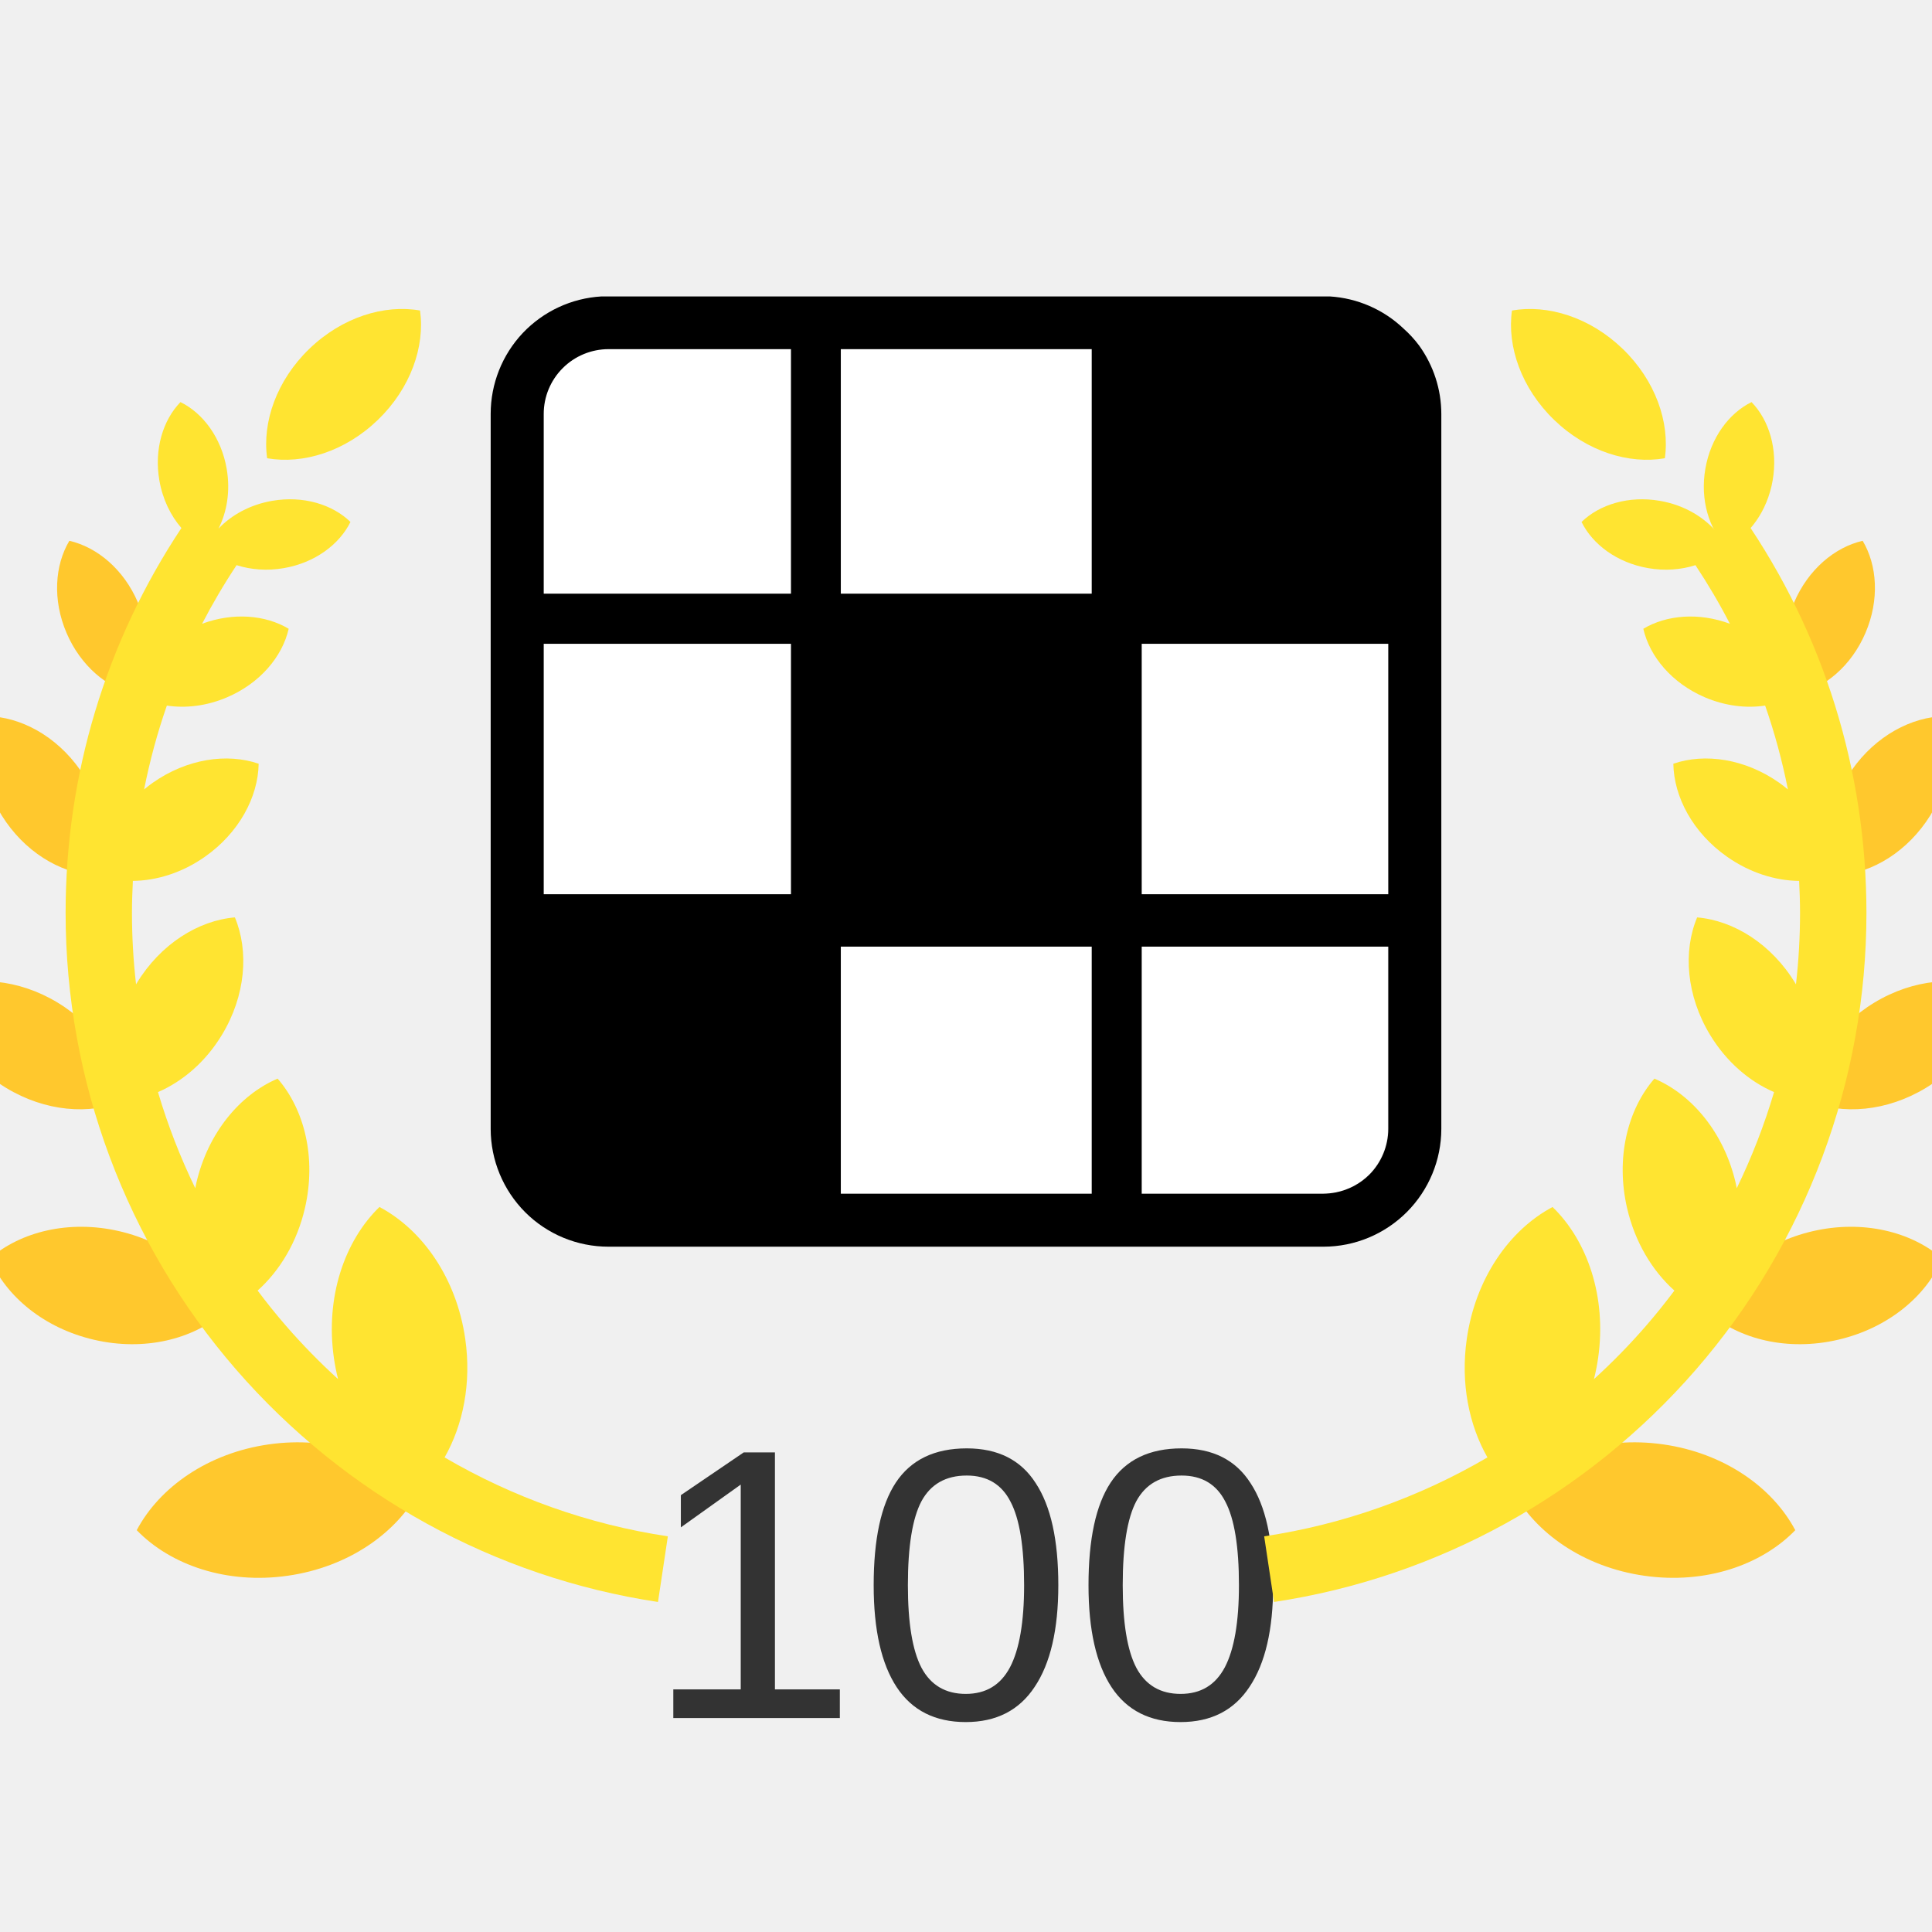
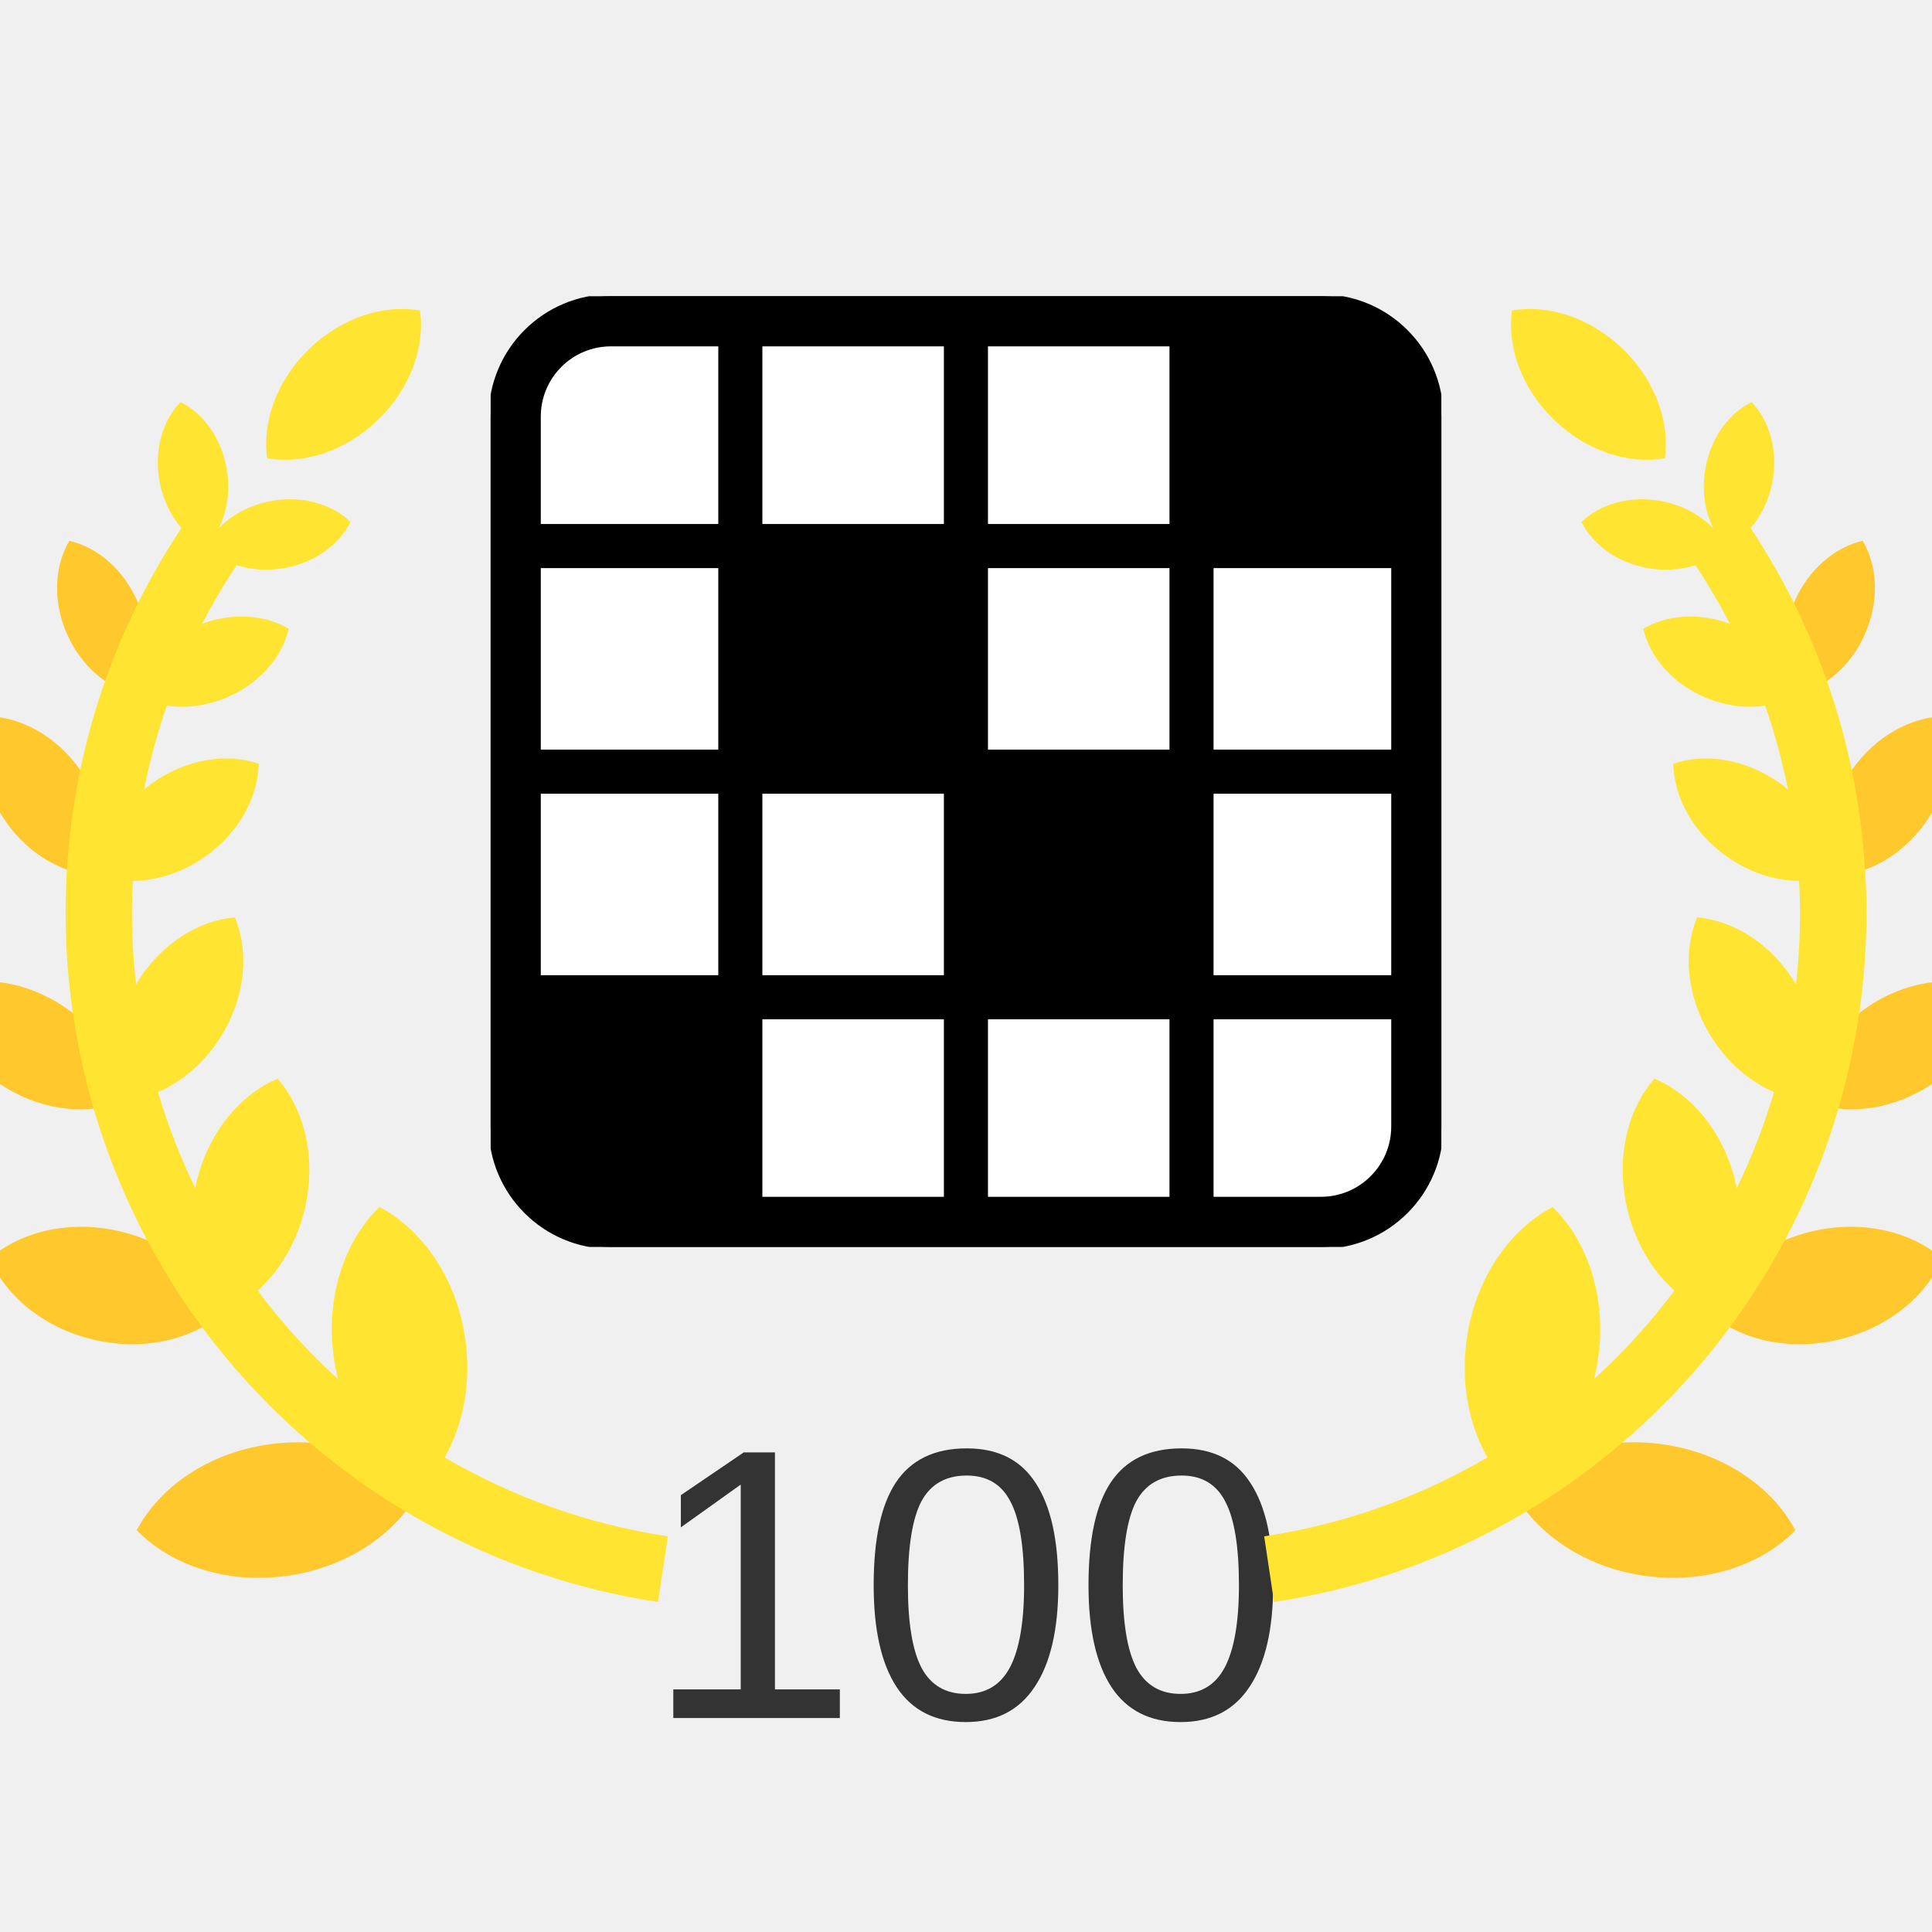
<svg xmlns="http://www.w3.org/2000/svg" width="81" height="81" viewBox="3 1 60 60" fill="none">
+   <defs>
+     <clipPath id="clip0_puzzle_progress_0">
+       <rect width="64" height="64" rx="4" fill="white" />
+     </clipPath>
+   </defs>
  <text style="fill: rgb(51, 51, 51); font-family: Arial; font-size: 12px; white-space: pre;" x="22.989" y="54.356">100</text>
-   <g transform="matrix(1, 0, 0, 1, 0.083499, 0)">
-     <path d="M 19.802 13.855 L 19.802 19.437 L 27.481 19.437 L 27.481 11.843 L 21.816 11.843 C 21.282 11.843 20.769 12.054 20.392 12.433 C 20.014 12.81 19.802 13.321 19.802 13.855 Z" fill="white" style="" />
-     <path d="M 38.373 38.07 L 44.017 38.07 C 44.148 38.069 44.277 38.057 44.405 38.031 C 44.789 37.95 45.142 37.758 45.421 37.481 C 45.798 37.103 46.011 36.592 46.011 36.058 L 46.011 30.398 L 38.373 30.398 L 38.373 38.07 Z" fill="white" style="" />
-     <path d="M 36.821 30.398 L 29.038 30.398 L 29.038 38.07 L 36.821 38.07 L 36.821 30.398 Z" fill="white" style="" />
-     <path d="M 46.026 20.994 L 38.373 20.994 L 38.373 28.777 L 46.026 28.777 L 46.026 20.994 Z" fill="white" style="" />
-     <path d="M 36.821 11.843 L 29.038 11.843 L 29.038 19.437 L 36.821 19.437 L 36.821 11.843 Z" fill="white" style="" />
-     <path d="M 27.481 20.994 L 19.802 20.994 L 19.802 28.777 L 27.481 28.777 L 27.481 20.994 Z" fill="white" style="" />
-     <path d="M 46.993 11.737 C 46.847 11.54 46.681 11.36 46.497 11.197 C 45.877 10.609 45.069 10.259 44.216 10.206 C 44.141 10.206 44.072 10.206 43.998 10.206 L 21.816 10.206 C 21.741 10.206 21.672 10.206 21.597 10.206 C 20.667 10.259 19.792 10.667 19.151 11.343 C 18.512 12.021 18.155 12.919 18.155 13.852 L 18.155 36.063 C 18.157 37.032 18.543 37.96 19.227 38.647 C 19.912 39.332 20.842 39.717 21.811 39.717 L 44.022 39.717 C 44.993 39.716 45.921 39.328 46.606 38.643 C 47.291 37.956 47.677 37.027 47.678 36.058 L 47.678 13.855 C 47.677 13.095 47.437 12.356 46.993 11.737 Z M 27.481 28.771 L 19.802 28.771 L 19.802 20.994 L 27.481 20.994 L 27.481 28.771 Z M 27.481 19.437 L 19.802 19.437 L 19.802 13.855 C 19.802 13.321 20.014 12.81 20.392 12.433 C 20.769 12.055 21.282 11.843 21.816 11.843 L 27.481 11.843 L 27.481 19.437 Z M 36.821 38.072 L 29.028 38.072 L 29.028 30.398 L 36.821 30.398 L 36.821 38.072 Z M 36.821 19.437 L 29.028 19.437 L 29.028 11.843 L 36.821 11.843 L 36.821 19.437 Z M 46.031 36.058 C 46.03 36.592 45.817 37.103 45.441 37.481 C 45.156 37.763 44.796 37.953 44.405 38.031 C 44.27 38.057 44.134 38.07 43.998 38.072 L 38.373 38.072 L 38.373 30.398 L 46.031 30.398 L 46.031 36.058 Z M 46.031 28.771 L 38.373 28.771 L 38.373 20.994 L 46.031 20.994 L 46.031 28.771 Z" fill="black" style="" />
-   </g>
  <g transform="matrix(1, 0, 0, 1, -0.000011, -0.327085)">
    <g transform="matrix(0.825932, 0, 0, 0.825932, 0.870761, 2.918382)">
      <path style="fill:#FFC82D;" d="M 7.719 55.61 C 8.998 56.929 11.11 57.649 13.39 57.324 C 15.671 57 17.498 55.72 18.359 54.097 C 17.08 52.779 14.968 52.059 12.688 52.383 C 10.407 52.707 8.58 53.987 7.719 55.61 Z" />
      <path style="fill:#FFC82D;" d="M 2.193 45.394 C 2.797 46.814 4.234 48.016 6.119 48.451 C 8.003 48.887 9.822 48.436 10.987 47.425 C 10.383 46.005 8.946 44.803 7.062 44.367 C 5.177 43.932 3.358 44.383 2.193 45.394 Z" />
      <path style="fill:#FFC82D;" d="M 0.327 35.285 C 0.443 36.659 1.327 38.082 2.806 38.978 C 4.284 39.875 5.955 40.001 7.227 39.468 C 7.111 38.093 6.227 36.671 4.748 35.774 C 3.27 34.877 1.599 34.751 0.327 35.285 Z" />
      <path style="fill:#FFC82D;" d="M 2.093 25.002 C 1.687 26.187 1.903 27.694 2.805 28.98 C 3.708 30.266 5.051 30.98 6.304 31.001 C 6.71 29.816 6.494 28.309 5.592 27.024 C 4.689 25.738 3.345 25.023 2.093 25.002 Z" />
      <path style="fill:#FFC82D;" d="M 5.186 18.408 C 4.635 19.331 4.55 20.632 5.079 21.87 C 5.608 23.109 6.609 23.946 7.656 24.186 C 8.206 23.263 8.292 21.962 7.762 20.723 C 7.233 19.485 6.233 18.648 5.186 18.408 Z" />
      <path style="fill:#FFE431;" d="M 18.372 9.749 C 17.026 9.512 15.439 10.001 14.207 11.191 C 12.975 12.382 12.433 13.951 12.623 15.304 C 13.969 15.54 15.555 15.052 16.787 13.861 C 18.02 12.671 18.562 11.102 18.372 9.749 Z" />
      <path style="fill:#FFE431;" d="M 20.073 48.426 C 19.749 46.145 18.469 44.318 16.846 43.457 C 15.528 44.737 14.808 46.848 15.132 49.129 C 15.171 49.403 15.224 49.669 15.29 49.929 C 14.604 49.305 13.952 48.639 13.338 47.933 C 12.963 47.501 12.606 47.056 12.265 46.6 C 13.097 45.854 13.748 44.781 14.044 43.499 C 14.479 41.614 14.029 39.796 13.017 38.631 C 11.598 39.235 10.396 40.671 9.96 42.556 C 9.945 42.622 9.934 42.687 9.921 42.752 C 9.355 41.587 8.886 40.378 8.518 39.137 C 9.443 38.738 10.306 38.004 10.921 36.989 C 11.817 35.51 11.943 33.84 11.41 32.568 C 10.036 32.684 8.613 33.568 7.717 35.046 C 7.709 35.06 7.702 35.073 7.694 35.087 C 7.592 34.198 7.54 33.301 7.54 32.398 C 7.54 31.996 7.554 31.596 7.574 31.196 C 8.468 31.186 9.424 30.892 10.282 30.289 C 11.568 29.386 12.283 28.043 12.304 26.79 C 11.119 26.384 9.612 26.6 8.326 27.503 C 8.211 27.583 8.103 27.669 7.997 27.756 C 8.209 26.685 8.494 25.632 8.852 24.604 C 9.562 24.711 10.352 24.62 11.118 24.292 C 12.356 23.763 13.194 22.763 13.433 21.716 C 12.562 21.196 11.352 21.092 10.177 21.527 C 10.568 20.773 11 20.038 11.474 19.324 C 12.009 19.495 12.619 19.545 13.25 19.436 C 14.418 19.234 15.338 18.547 15.756 17.699 C 15.078 17.04 13.98 16.703 12.812 16.905 C 11.984 17.048 11.281 17.436 10.793 17.951 C 11.115 17.318 11.244 16.526 11.101 15.698 C 10.899 14.53 10.212 13.609 9.364 13.192 C 8.705 13.87 8.368 14.968 8.57 16.135 C 8.692 16.843 8.993 17.459 9.399 17.928 C 6.549 22.222 5.045 27.214 5.045 32.398 C 5.045 38.71 7.321 44.808 11.454 49.568 C 15.545 54.281 21.179 57.385 27.319 58.309 L 27.69 55.841 C 24.712 55.393 21.866 54.377 19.295 52.874 C 19.991 51.649 20.309 50.083 20.073 48.426 Z" />
    </g>
    <g transform="matrix(0.825932, 0, 0, 0.825932, 10.61775, 2.918382)">
      <path style="fill:#FFC82D;" d="M 58.281 55.61 C 57.002 56.929 54.89 57.649 52.61 57.324 C 50.329 57 48.502 55.72 47.641 54.097 C 48.92 52.779 51.032 52.059 53.312 52.383 C 55.593 52.707 57.42 53.987 58.281 55.61 Z" />
      <path style="fill:#FFC82D;" d="M 63.807 45.394 C 63.203 46.814 61.766 48.016 59.882 48.451 C 57.997 48.887 56.178 48.436 55.013 47.425 C 55.617 46.005 57.054 44.803 58.938 44.367 C 60.823 43.932 62.642 44.383 63.807 45.394 Z" />
      <path style="fill:#FFC82D;" d="M 65.673 35.285 C 65.557 36.659 64.673 38.082 63.194 38.978 C 61.716 39.875 60.045 40.001 58.773 39.468 C 58.889 38.093 59.773 36.671 61.252 35.774 C 62.731 34.877 64.401 34.751 65.673 35.285 Z" />
      <path style="fill:#FFC82D;" d="M 63.908 25.002 C 64.313 26.187 64.098 27.694 63.195 28.98 C 62.292 30.266 60.949 30.98 59.696 31.001 C 59.29 29.816 59.506 28.309 60.408 27.024 C 61.311 25.738 62.655 25.023 63.908 25.002 Z" />
      <path style="fill:#FFC82D;" d="M 60.815 18.408 C 61.365 19.331 61.451 20.632 60.921 21.87 C 60.392 23.109 59.391 23.946 58.345 24.186 C 57.794 23.263 57.709 21.962 58.238 20.723 C 58.767 19.485 59.768 18.648 60.815 18.408 Z" />
      <path style="fill:#FFE431;" d="M 56.636 13.192 C 57.295 13.87 57.633 14.967 57.431 16.135 C 57.229 17.304 56.542 18.224 55.694 18.641 C 55.035 17.963 54.698 16.866 54.9 15.698 C 55.102 14.53 55.788 13.61 56.636 13.192 Z" />
      <path style="fill:#FFE431;" d="M 56.327 17.523 L 55.394 18.167 C 54.908 17.545 54.129 17.067 53.188 16.905 C 52.02 16.703 50.923 17.041 50.244 17.699 C 50.662 18.547 51.582 19.234 52.75 19.436 C 53.382 19.545 53.992 19.496 54.527 19.324 C 55 20.038 55.433 20.773 55.823 21.528 C 54.648 21.092 53.439 21.196 52.567 21.716 C 52.807 22.763 53.644 23.763 54.882 24.293 C 55.648 24.62 56.439 24.712 57.148 24.604 C 57.506 25.632 57.791 26.685 58.004 27.757 C 57.898 27.669 57.789 27.584 57.674 27.503 C 56.388 26.6 54.882 26.384 53.696 26.79 C 53.717 28.043 54.432 29.387 55.718 30.289 C 56.576 30.892 57.533 31.187 58.426 31.197 C 58.446 31.596 58.46 31.997 58.46 32.399 C 58.46 33.301 58.408 34.199 58.307 35.087 C 58.299 35.074 58.292 35.06 58.284 35.047 C 57.388 33.568 55.965 32.684 54.591 32.569 C 54.057 33.841 54.183 35.511 55.08 36.99 C 55.695 38.004 56.558 38.739 57.483 39.137 C 57.115 40.378 56.646 41.588 56.08 42.753 C 56.067 42.687 56.056 42.622 56.041 42.557 C 55.605 40.672 54.403 39.235 52.984 38.631 C 51.972 39.796 51.522 41.615 51.957 43.5 C 52.253 44.781 52.904 45.855 53.736 46.601 C 53.395 47.056 53.038 47.501 52.663 47.933 C 52.049 48.64 51.397 49.306 50.711 49.93 C 50.777 49.67 50.83 49.403 50.869 49.129 C 51.193 46.849 50.473 44.737 49.155 43.458 C 47.532 44.319 46.252 46.146 45.928 48.427 C 45.692 50.084 46.01 51.65 46.706 52.874 C 44.135 54.378 41.289 55.394 38.311 55.841 L 38.682 58.309 C 44.822 57.386 50.456 54.282 54.548 49.569 C 58.68 44.809 60.957 38.711 60.957 32.399 C 60.955 27.051 59.355 21.908 56.327 17.523 Z" />
      <path style="fill:#FFE431;" d="M 53.377 15.304 C 53.567 13.951 53.025 12.382 51.793 11.192 C 50.561 10.001 48.974 9.513 47.628 9.749 C 47.439 11.102 47.981 12.671 49.213 13.861 C 50.445 15.052 52.031 15.54 53.377 15.304 Z" />
    </g>
  </g>
+   <g clip-path="url(#clip0_puzzle_progress_0)" transform="matrix(0.461317, 0, 0, 0.461317, 18.23786, 10.20002)" style="">
+     <path d="M55.899 0H8.101C3.627 0 0 3.627 0 8.101V55.898C0 60.373 3.627 63.999 8.101 63.999H55.899C60.373 63.999 64 60.373 64 55.898V8.101C64 3.627 60.373 0 55.899 0Z" fill="black" stroke="black" stroke-width="0.267" stroke-miterlimit="10" />
+     <path d="M60.76 33.355H48.532V45.842H60.76V33.355Z" fill="white" stroke="black" stroke-width="0.267" stroke-miterlimit="10" />
+     <path d="M60.76 48.542V55.898C60.76 58.577 58.578 60.759 55.899 60.759H48.532V48.542H60.76Z" fill="white" stroke="black" stroke-width="0.267" stroke-miterlimit="10" />
+     <path d="M45.832 48.542H33.345V60.759H45.832V48.542Z" fill="white" stroke="black" stroke-width="0.267" stroke-miterlimit="10" />
+     <path d="M30.645 48.542H18.158V60.759H30.645V48.542Z" fill="white" stroke="black" stroke-width="0.267" stroke-miterlimit="10" />
+     <path d="M30.645 33.355H18.158V45.842H30.645V33.355Z" fill="white" stroke="black" stroke-width="0.267" stroke-miterlimit="10" />
+     <path d="M15.457 33.355H3.241V45.842H15.457V33.355Z" fill="white" stroke="black" stroke-width="0.267" stroke-miterlimit="10" />
+     <path d="M15.457 18.169H3.241V30.655H15.457V18.169Z" fill="white" stroke="black" stroke-width="0.267" stroke-miterlimit="10" />
+     <path d="M60.76 18.169H48.532V30.655H60.76V18.169Z" fill="white" stroke="black" stroke-width="0.267" stroke-miterlimit="10" />
+     <path d="M45.832 18.169H33.345V30.655H45.832V18.169Z" fill="white" stroke="black" stroke-width="0.267" stroke-miterlimit="10" />
+     <path d="M45.832 3.24H33.345V15.468H45.832V3.24Z" fill="white" stroke="black" stroke-width="0.267" stroke-miterlimit="10" />
+     <path d="M30.645 3.24H18.158V15.468H30.645V3.24Z" fill="white" stroke="black" stroke-width="0.267" stroke-miterlimit="10" />
+     <path d="M15.457 3.24V15.468H3.241V8.101C3.241 5.422 5.412 3.24 8.101 3.24L15.457 3.24Z" fill="white" stroke="black" stroke-width="0.267" stroke-miterlimit="10" />
+   </g>
</svg>
